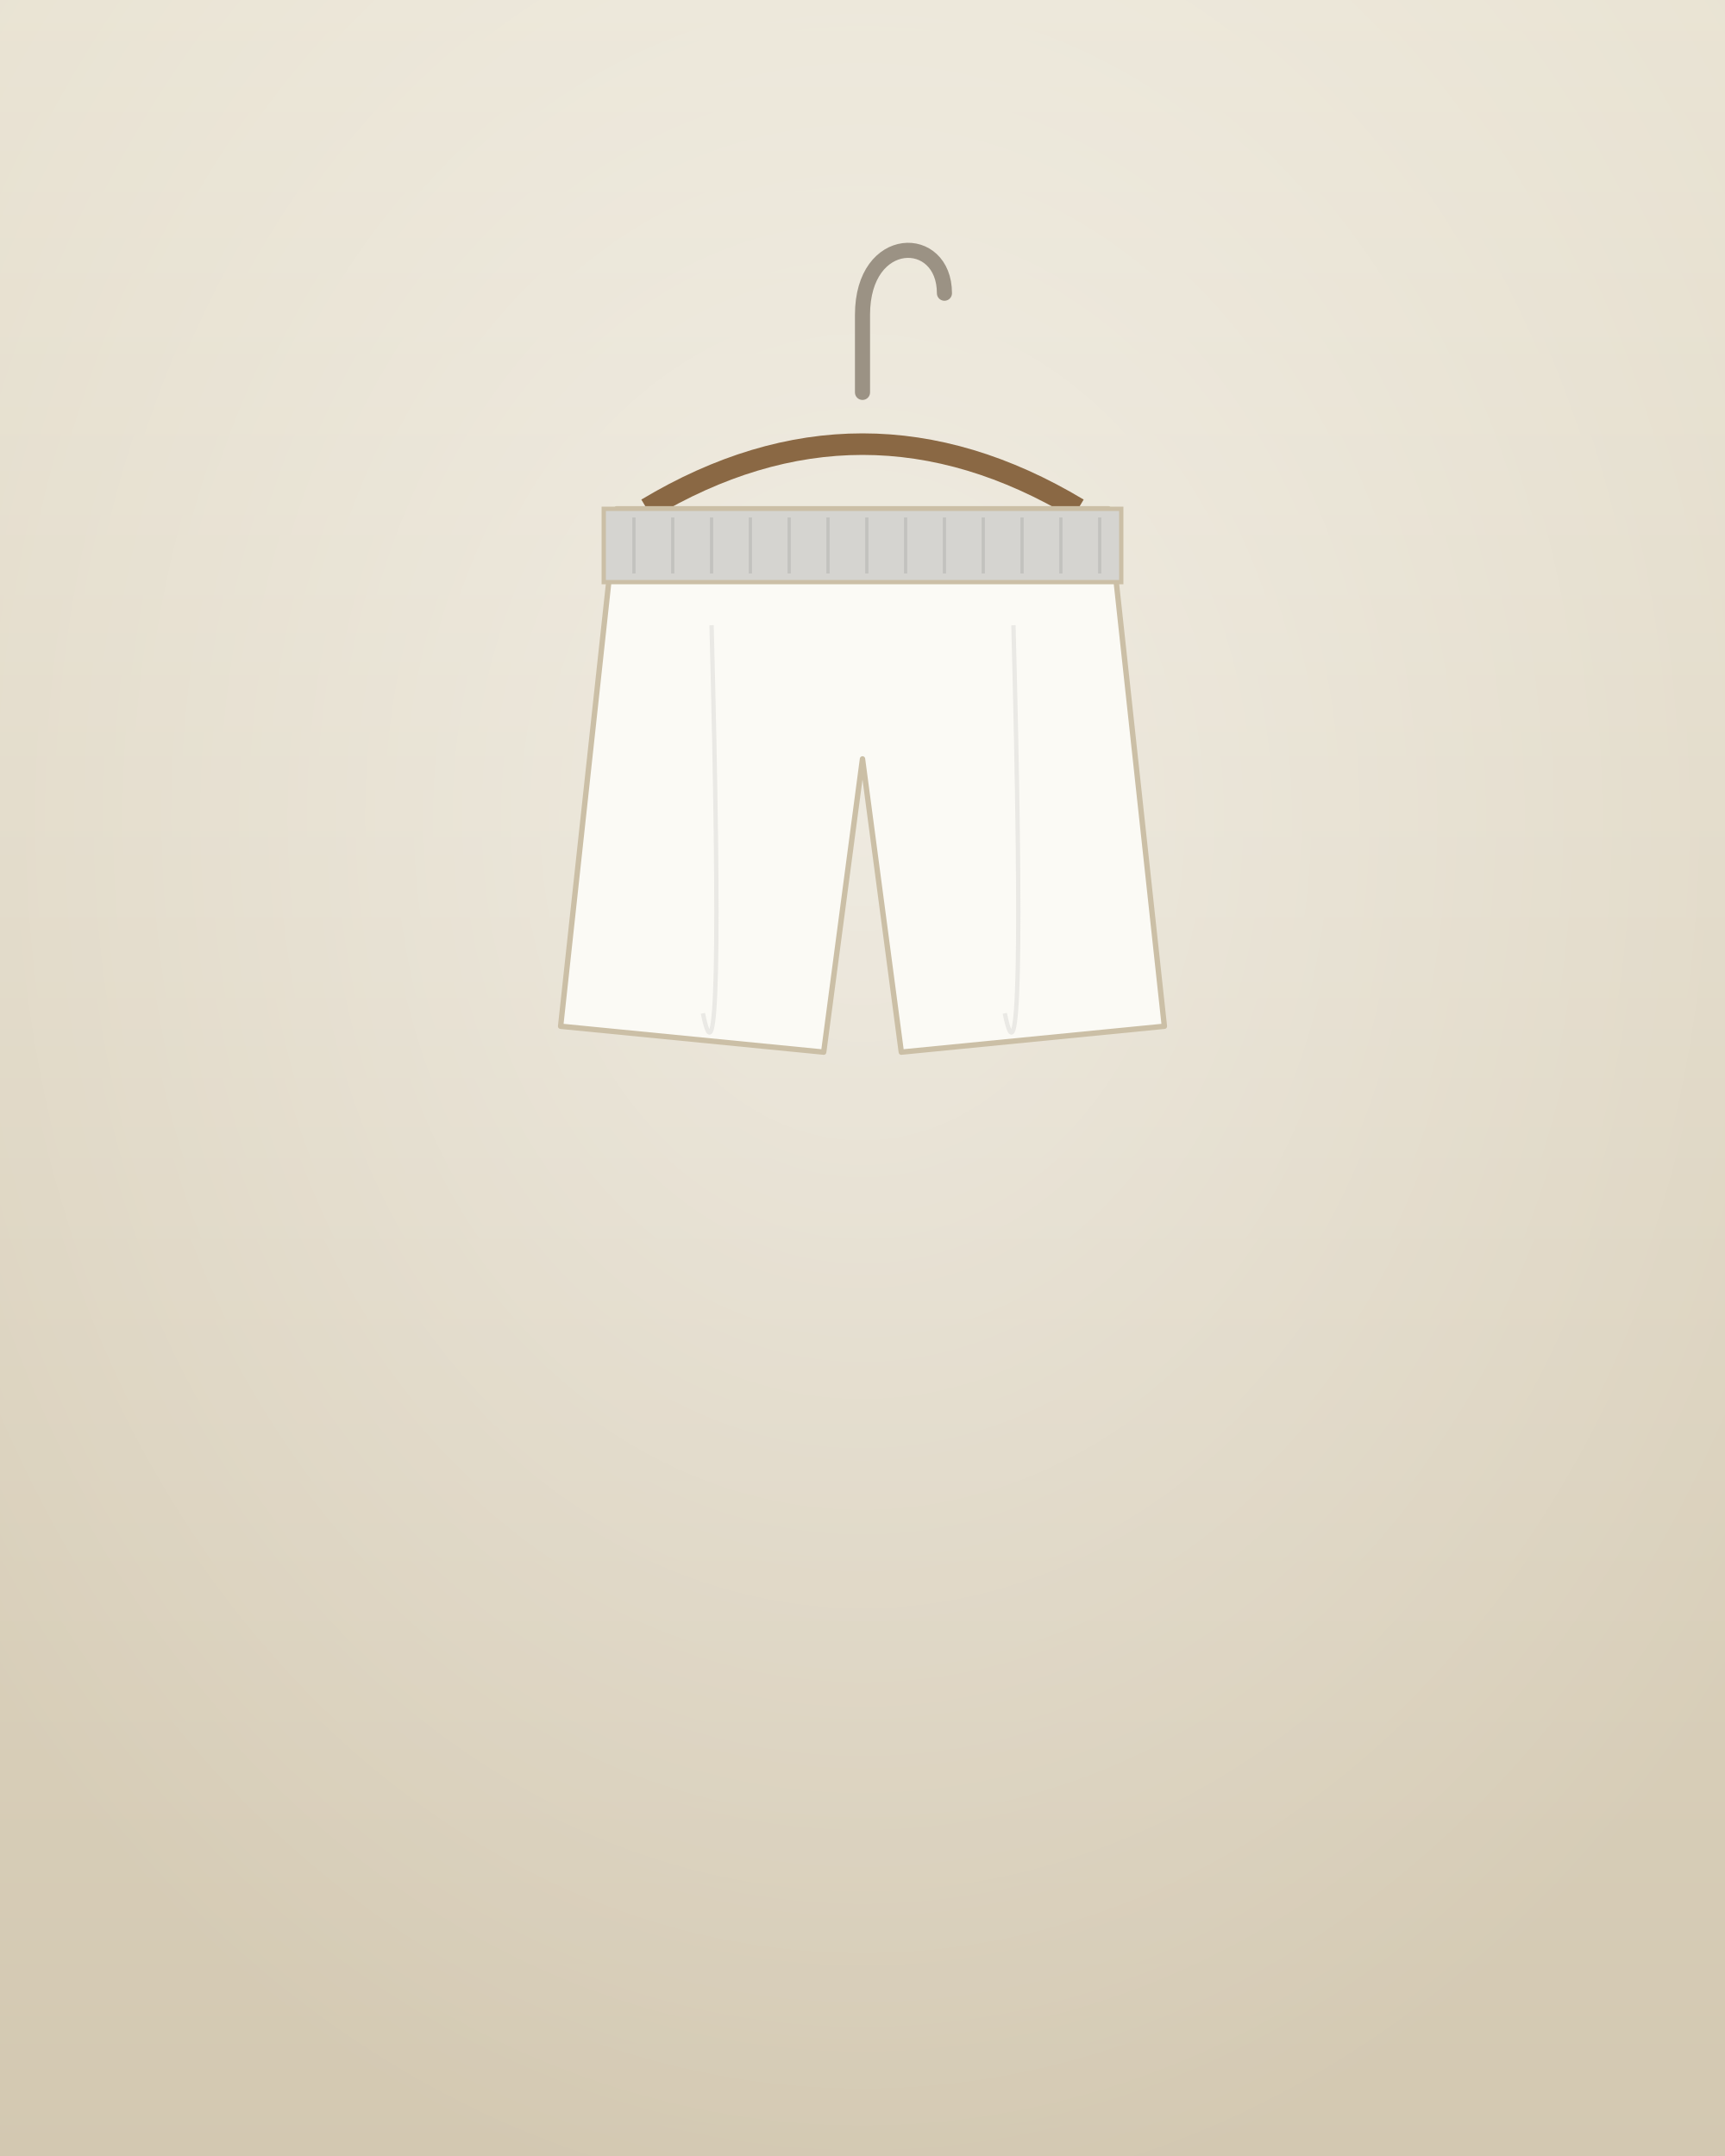
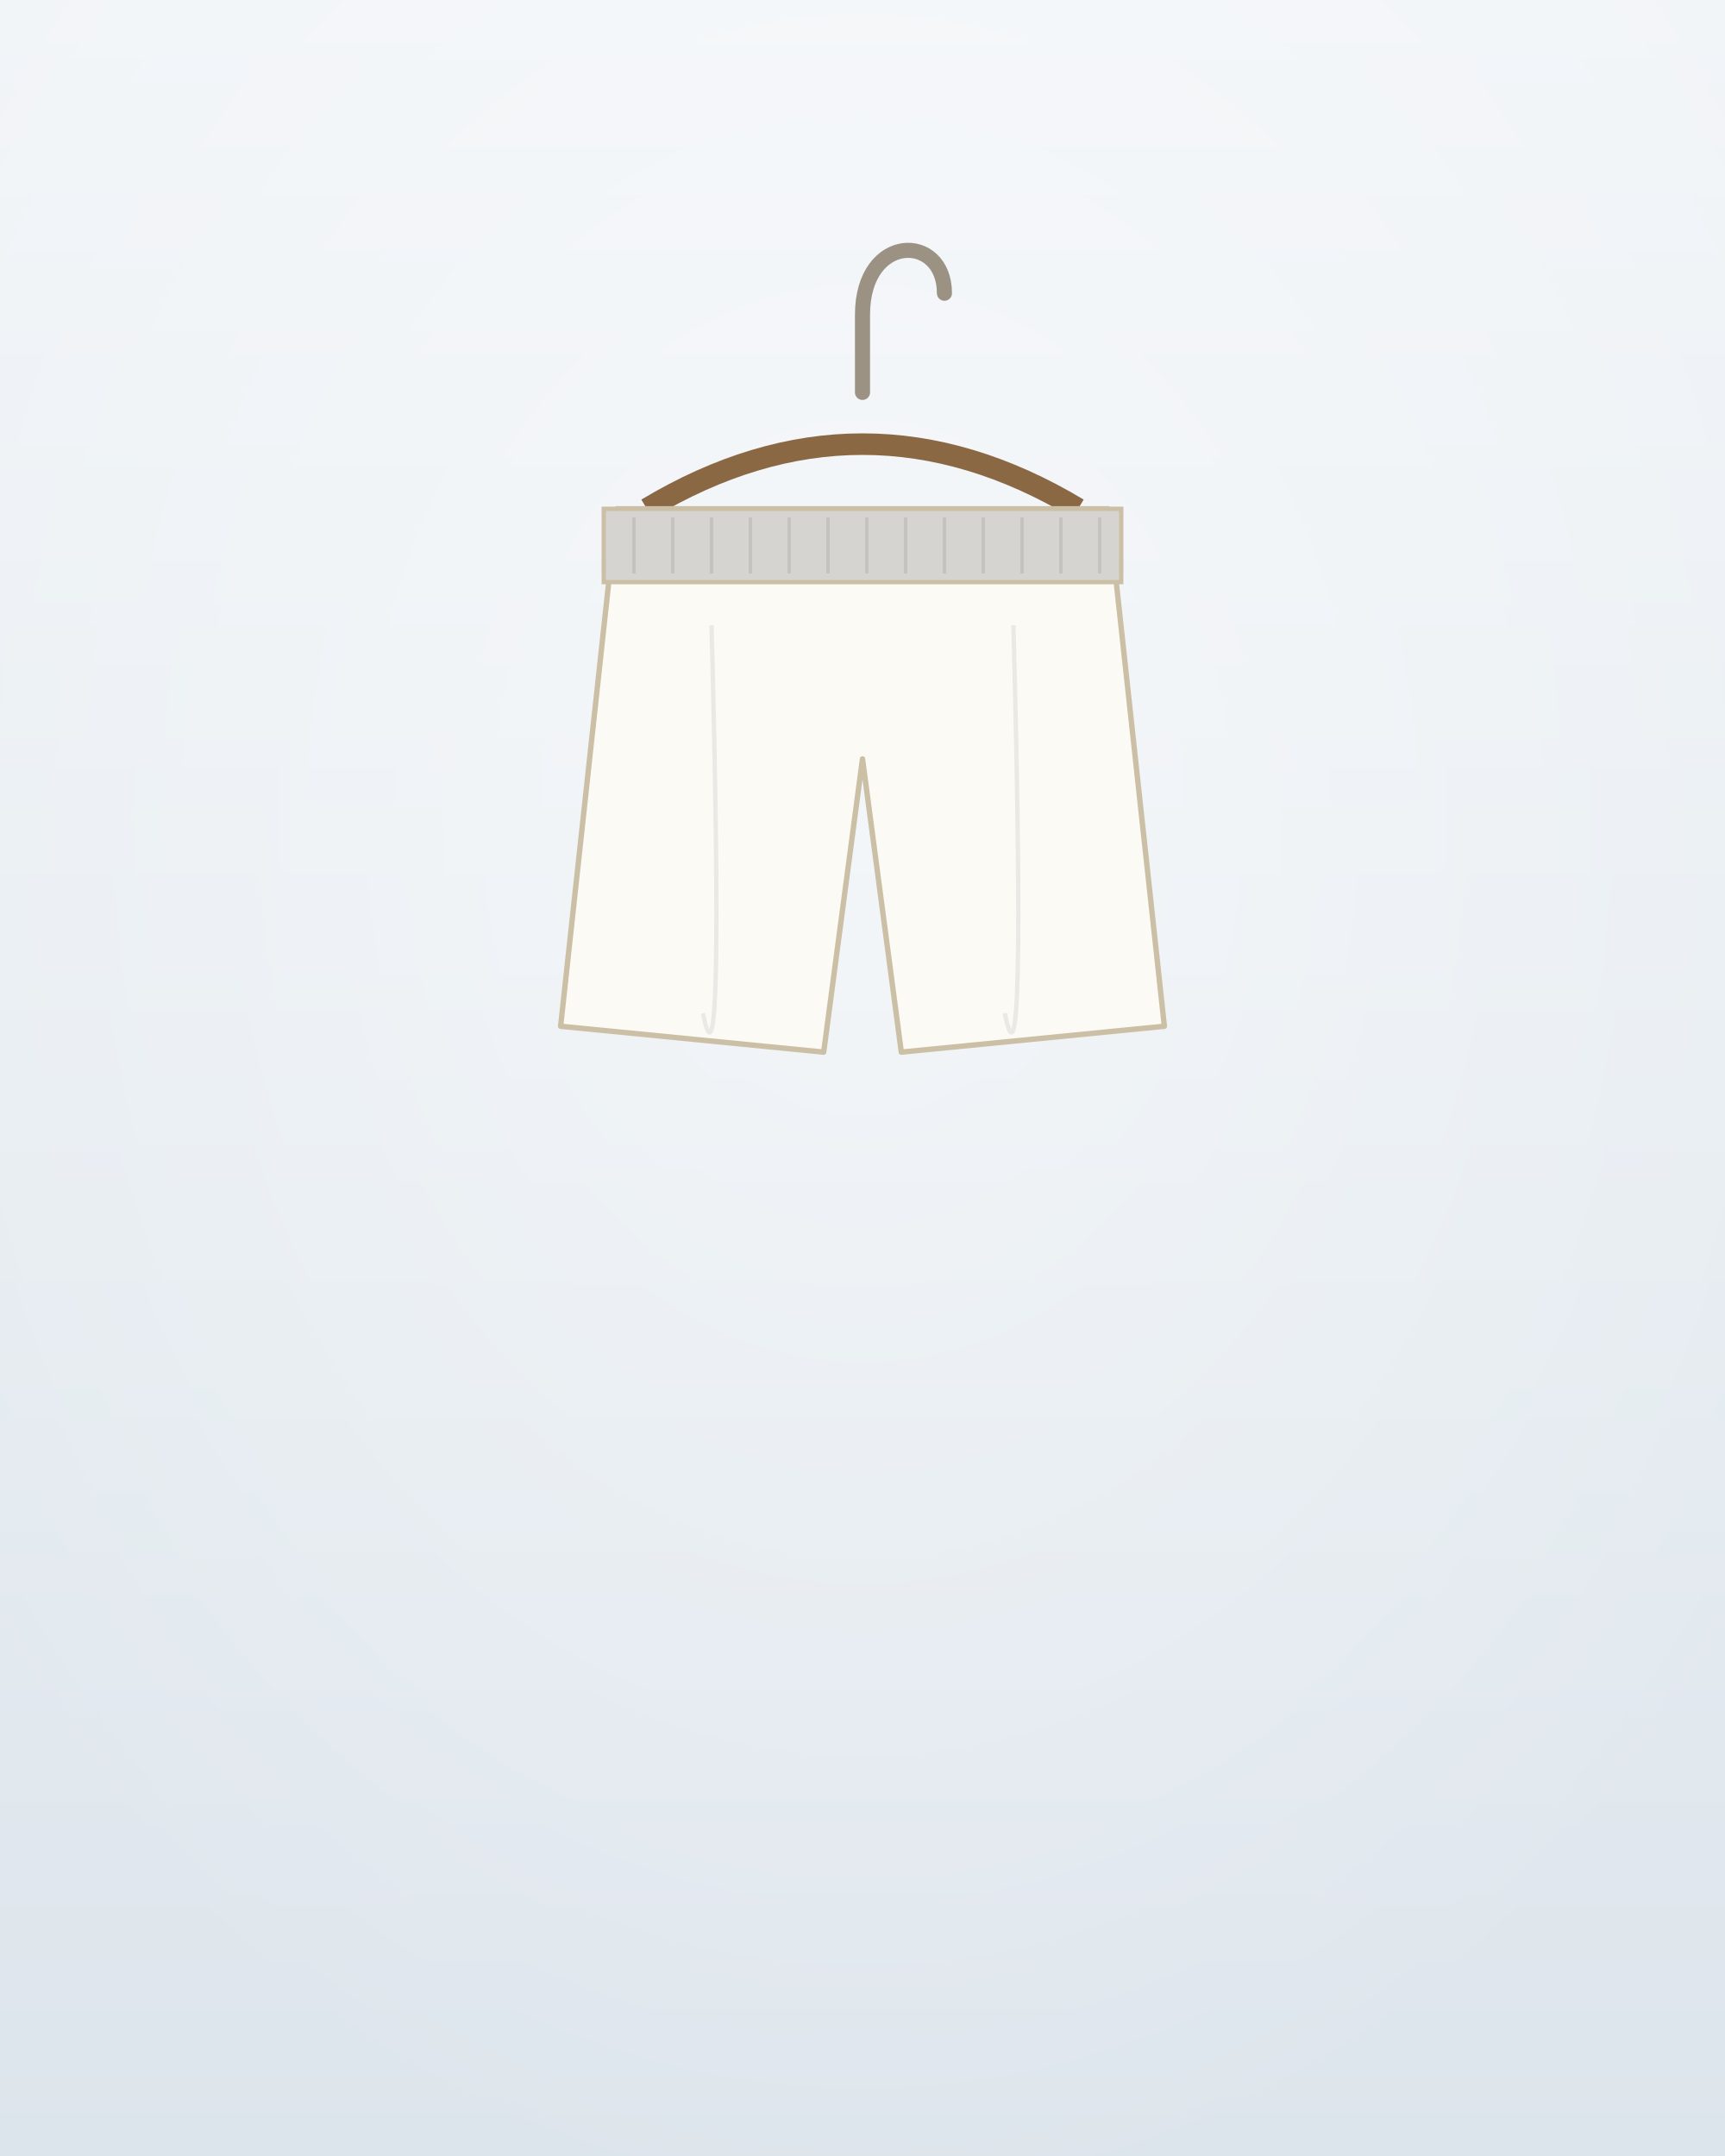
<svg xmlns="http://www.w3.org/2000/svg" viewBox="0 0 800 1000" width="800" height="1000">
  <defs>
    <linearGradient id="bg" x1="0" y1="0" x2="0" y2="1">
-       <stop offset="0" stop-color="#e9e3d3" />
-       <stop offset="1" stop-color="#d3c8b1" />
+       <stop offset="0" stop-color="#f2f5f8" />
+       <stop offset="1" stop-color="#dde5ec" />
    </linearGradient>
    <radialGradient id="bg-glow" cx="0.5" cy="0.38" r="0.65">
      <stop offset="0" stop-color="#fff" stop-opacity="0.45" />
      <stop offset="1" stop-color="#fff" stop-opacity="0" />
    </radialGradient>
    <linearGradient id="p-sh" x1="0" y1="0" x2="1" y2="0">
      <stop offset="0" stop-color="#000" stop-opacity="0.10" />
      <stop offset="0.35" stop-color="#000" stop-opacity="0" />
      <stop offset="0.75" stop-color="#000" stop-opacity="0" />
      <stop offset="1" stop-color="#000" stop-opacity="0.14" />
    </linearGradient>
  </defs>
  <rect width="800" height="1000" fill="url(#bg)" />
  <rect width="800" height="1000" fill="url(#bg-glow)" />
  <path d="M400 182V146C400 108 438 108 438 136" fill="none" stroke="#9b9284" stroke-width="7" stroke-linecap="round" />
  <path d="M300 236 Q400 176 500 236" fill="none" stroke="#8a6844" stroke-width="10" />
  <path d="M286 236 H514 L540 476 L418 488 L400 352 L382 488 L260 476Z" fill="#fbfaf5" stroke="#cbbfa6" stroke-width="2.5" stroke-linejoin="round" />
  <rect x="280" y="236" width="240" height="34" fill="#d5d4d0" stroke="#cbbfa6" stroke-width="2" />
  <path d="M294 240 v26" stroke="#b0afac" stroke-width="1.5" opacity="0.5" />
  <path d="M312 240 v26" stroke="#b0afac" stroke-width="1.5" opacity="0.5" />
  <path d="M330 240 v26" stroke="#b0afac" stroke-width="1.5" opacity="0.5" />
  <path d="M348 240 v26" stroke="#b0afac" stroke-width="1.5" opacity="0.5" />
  <path d="M366 240 v26" stroke="#b0afac" stroke-width="1.5" opacity="0.5" />
  <path d="M384 240 v26" stroke="#b0afac" stroke-width="1.5" opacity="0.5" />
  <path d="M402 240 v26" stroke="#b0afac" stroke-width="1.5" opacity="0.5" />
  <path d="M420 240 v26" stroke="#b0afac" stroke-width="1.5" opacity="0.5" />
  <path d="M438 240 v26" stroke="#b0afac" stroke-width="1.5" opacity="0.5" />
  <path d="M456 240 v26" stroke="#b0afac" stroke-width="1.5" opacity="0.5" />
  <path d="M474 240 v26" stroke="#b0afac" stroke-width="1.5" opacity="0.5" />
  <path d="M492 240 v26" stroke="#b0afac" stroke-width="1.5" opacity="0.5" />
  <path d="M510 240 v26" stroke="#b0afac" stroke-width="1.5" opacity="0.5" />
  <path d="M330 290 Q336 520 326 470" fill="none" stroke="#d5d4d0" stroke-width="2" opacity="0.45" />
  <path d="M470 290 Q476 520 466 470" fill="none" stroke="#d5d4d0" stroke-width="2" opacity="0.45" />
</svg>
